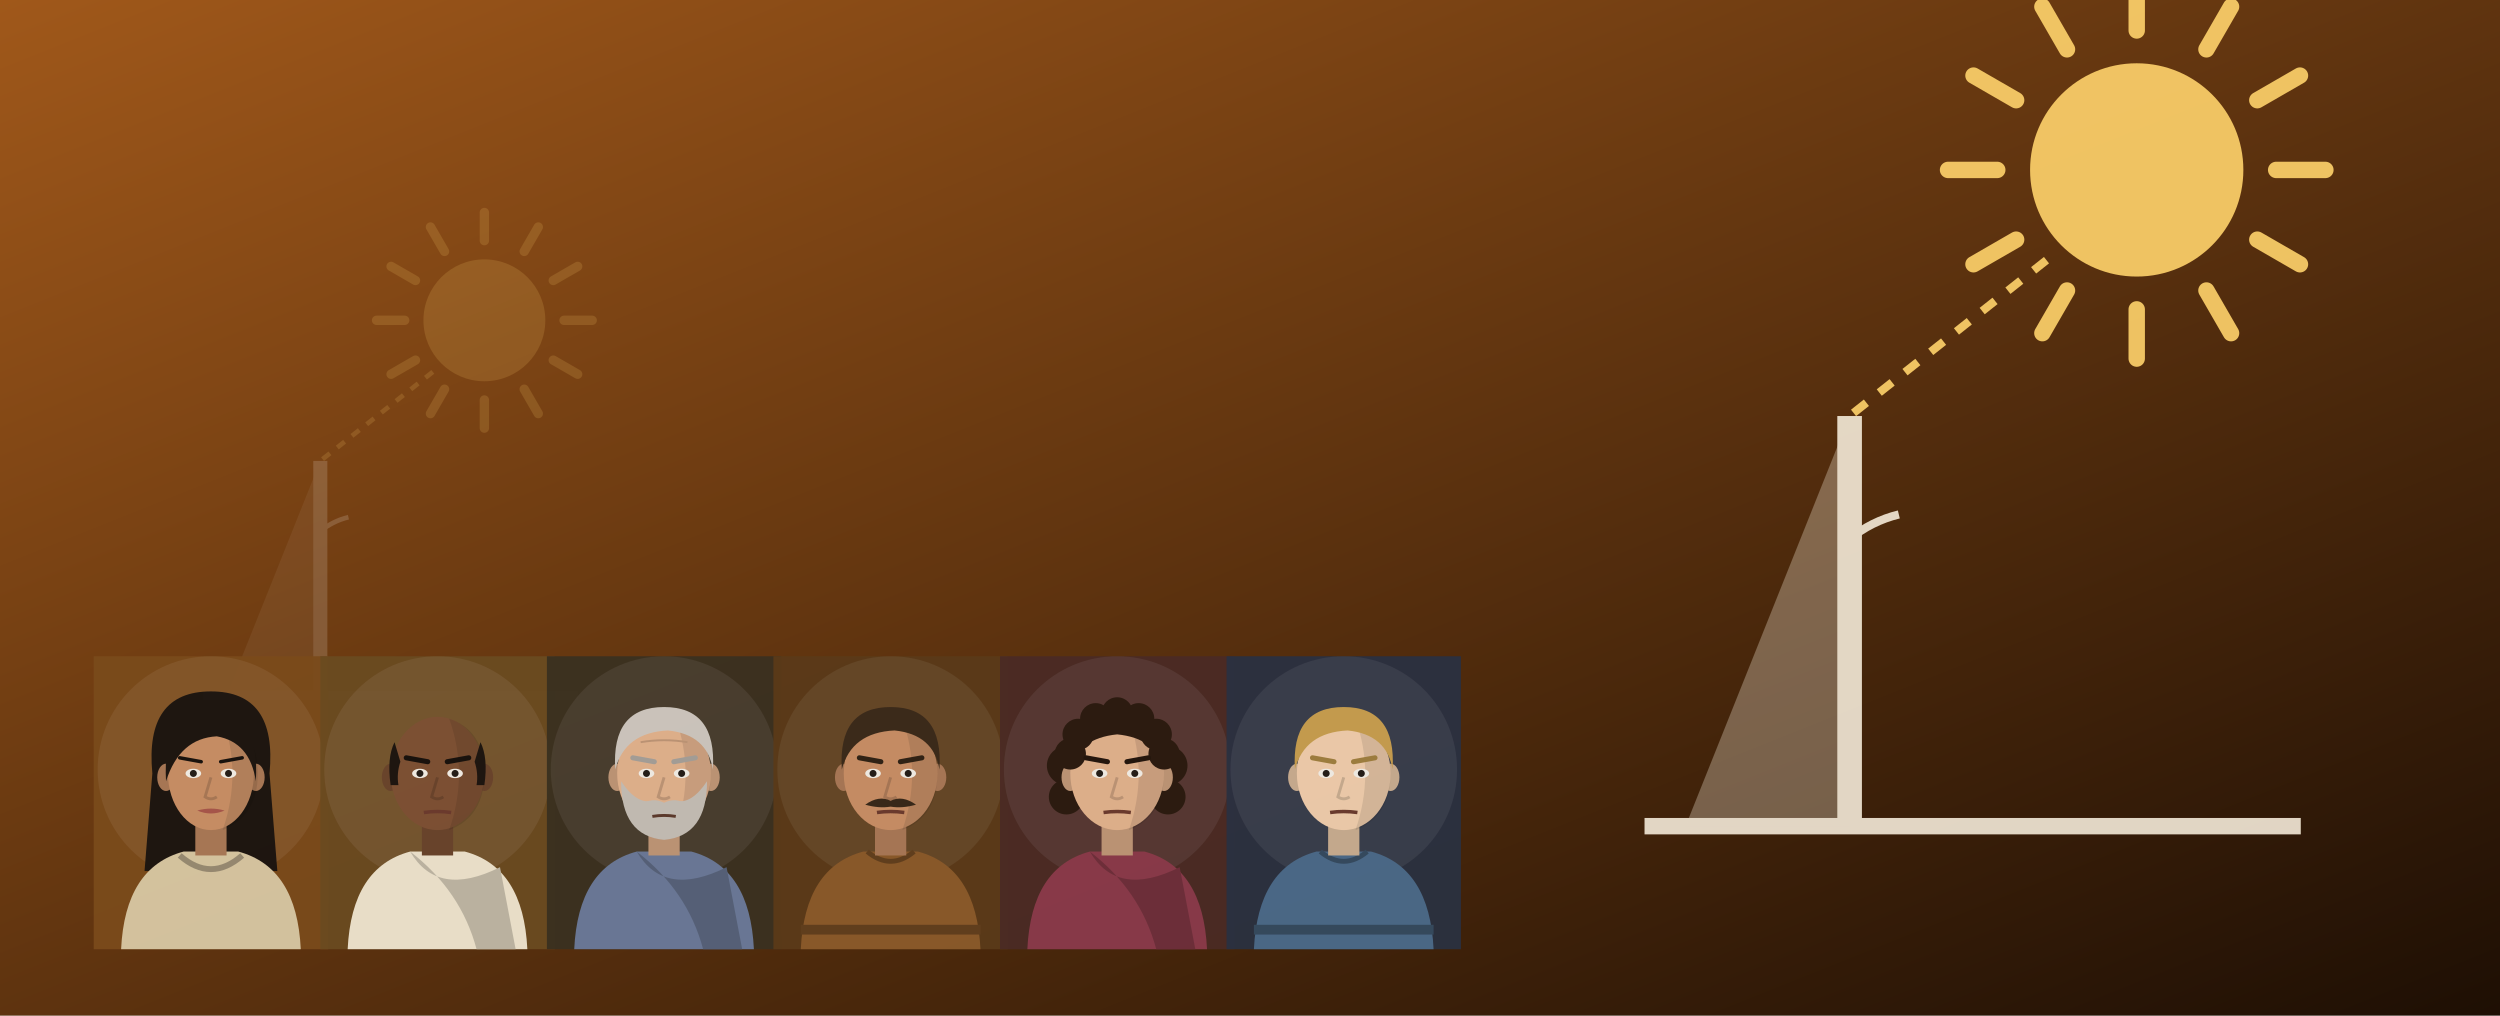
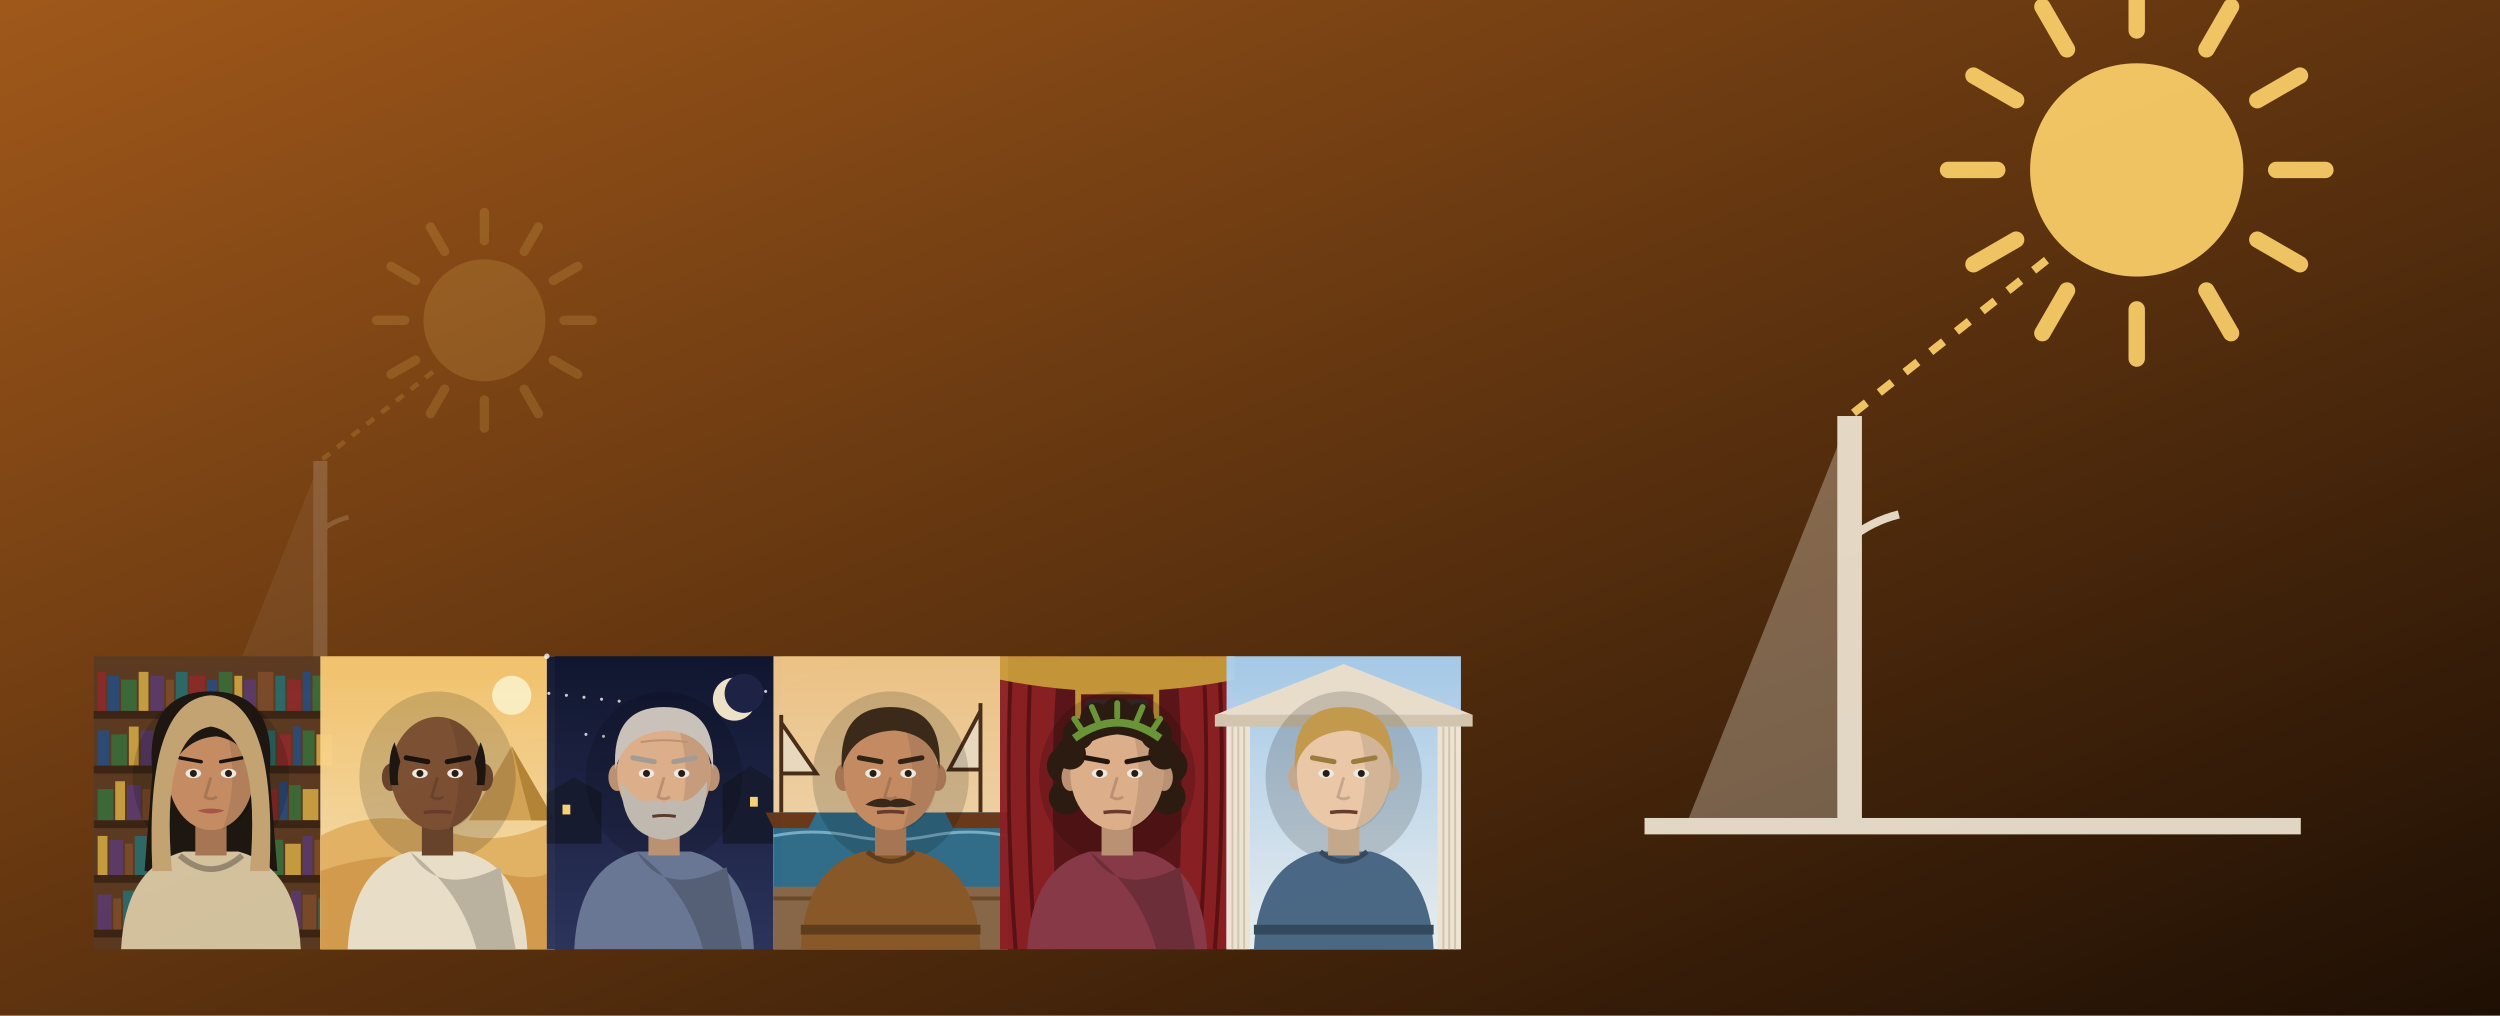
<svg xmlns="http://www.w3.org/2000/svg" viewBox="0 0 1280 520">
  <style>.fx{transform-box:fill-box;transform-origin:center}.tw{animation:tw 3s ease-in-out infinite}.pu{animation:pu 4s ease-in-out infinite}@keyframes tw{50%{opacity:.25}}@keyframes pu{50%{opacity:.55}}@keyframes spin{to{transform:rotate(360deg)}}@media (prefers-reduced-motion:reduce){*{animation:none!important}}</style>
  <defs>
    <linearGradient id="bsombrasiena" x1="0" y1="0" x2="1" y2="1">
      <stop offset="0" stop-color="#a0581a" />
      <stop offset="1" stop-color="#1e0f04" />
    </linearGradient>
  </defs>
  <rect width="1280" height="520" fill="url(#bsombrasiena)" />
  <g transform="translate(800,-60) scale(2.1)" opacity=".9">
    <circle cx="140" cy="70" r="26" fill="#ffd36b" />
    <path d="M174.0 70.0L186.0 70.0" stroke="#ffd36b" stroke-width="4" stroke-linecap="round" />
    <path d="M169.4 87.0L179.8 93.0" stroke="#ffd36b" stroke-width="4" stroke-linecap="round" />
    <path d="M157.0 99.4L163.0 109.8" stroke="#ffd36b" stroke-width="4" stroke-linecap="round" />
    <path d="M140.0 104.0L140.0 116.0" stroke="#ffd36b" stroke-width="4" stroke-linecap="round" />
    <path d="M123.0 99.4L117.0 109.8" stroke="#ffd36b" stroke-width="4" stroke-linecap="round" />
    <path d="M110.6 87.0L100.2 93.0" stroke="#ffd36b" stroke-width="4" stroke-linecap="round" />
    <path d="M106.0 70.0L94.0 70.0" stroke="#ffd36b" stroke-width="4" stroke-linecap="round" />
    <path d="M110.6 53.0L100.2 47.0" stroke="#ffd36b" stroke-width="4" stroke-linecap="round" />
    <path d="M123.0 40.6L117.0 30.2" stroke="#ffd36b" stroke-width="4" stroke-linecap="round" />
    <path d="M140.0 36.0L140.0 24.0" stroke="#ffd36b" stroke-width="4" stroke-linecap="round" />
    <path d="M157.0 40.6L163.0 30.2" stroke="#ffd36b" stroke-width="4" stroke-linecap="round" />
    <path d="M169.4 53.0L179.8 47.0" stroke="#ffd36b" stroke-width="4" stroke-linecap="round" />
    <path d="M20 230H180" stroke="#f4ead8" stroke-width="4" />
    <path d="M70 230V130" stroke="#f4ead8" stroke-width="6" />
    <path d="M70 230L30 230L70 130Z" fill="#f4ead8" opacity=".35" />
    <path d="M118 92 L70 130" stroke="#ffd36b" stroke-width="2" stroke-dasharray="4 4" />
    <path d="M70 160 A30 30 0 0 1 82 154" stroke="#f4ead8" stroke-width="2" fill="none" />
  </g>
  <g transform="translate(80,80) scale(1.2)" opacity=".16">
    <circle cx="140" cy="70" r="26" fill="#ffd36b" />
    <path d="M174.0 70.0L186.0 70.0" stroke="#ffd36b" stroke-width="4" stroke-linecap="round" />
    <path d="M169.4 87.0L179.8 93.0" stroke="#ffd36b" stroke-width="4" stroke-linecap="round" />
    <path d="M157.0 99.4L163.0 109.8" stroke="#ffd36b" stroke-width="4" stroke-linecap="round" />
    <path d="M140.0 104.0L140.0 116.0" stroke="#ffd36b" stroke-width="4" stroke-linecap="round" />
    <path d="M123.0 99.4L117.0 109.8" stroke="#ffd36b" stroke-width="4" stroke-linecap="round" />
    <path d="M110.6 87.0L100.2 93.0" stroke="#ffd36b" stroke-width="4" stroke-linecap="round" />
    <path d="M106.0 70.0L94.0 70.0" stroke="#ffd36b" stroke-width="4" stroke-linecap="round" />
    <path d="M110.6 53.0L100.2 47.0" stroke="#ffd36b" stroke-width="4" stroke-linecap="round" />
    <path d="M123.0 40.6L117.0 30.2" stroke="#ffd36b" stroke-width="4" stroke-linecap="round" />
    <path d="M140.0 36.0L140.0 24.0" stroke="#ffd36b" stroke-width="4" stroke-linecap="round" />
    <path d="M157.0 40.6L163.0 30.2" stroke="#ffd36b" stroke-width="4" stroke-linecap="round" />
    <path d="M169.4 53.0L179.8 47.0" stroke="#ffd36b" stroke-width="4" stroke-linecap="round" />
    <path d="M20 230H180" stroke="#fff" stroke-width="4" />
    <path d="M70 230V130" stroke="#fff" stroke-width="6" />
    <path d="M70 230L30 230L70 130Z" fill="#fff" opacity=".35" />
    <path d="M118 92 L70 130" stroke="#ffd36b" stroke-width="2" stroke-dasharray="4 4" />
    <path d="M70 160 A30 30 0 0 1 82 154" stroke="#fff" stroke-width="2" fill="none" />
  </g>
  <g transform="translate(48,336) scale(1)" opacity=".95">
-     <rect width="120" height="150" fill="#7a4a1a" />
-     <circle cx="60" cy="58" r="58" fill="#fff" opacity=".07" />
+     <rect width="120" height="150" fill="#5a3a22" />
+     <rect x="2" y="8" width="4" height="20" fill="#8a2a2a" transform="translate(0,0)" />
+     <rect x="7" y="8" width="6" height="18" fill="#2a4a7a" transform="translate(0,2)" />
+     <rect x="14" y="8" width="8" height="16" fill="#3a6a3a" transform="translate(0,4)" />
+     <rect x="23" y="8" width="5" height="20" fill="#c8a040" transform="translate(0,0)" />
+     <rect x="29" y="8" width="7" height="18" fill="#5a3a6a" transform="translate(0,2)" />
+     <rect x="37" y="8" width="4" height="16" fill="#7a4a2a" transform="translate(0,4)" />
+     <rect x="42" y="8" width="6" height="20" fill="#2a6a6a" transform="translate(0,0)" />
+     <rect x="49" y="8" width="8" height="18" fill="#8a2a2a" transform="translate(0,2)" />
+     <rect x="58" y="8" width="5" height="16" fill="#2a4a7a" transform="translate(0,4)" />
+     <rect x="64" y="8" width="7" height="20" fill="#3a6a3a" transform="translate(0,0)" />
+     <rect x="72" y="8" width="4" height="18" fill="#c8a040" transform="translate(0,2)" />
+     <rect x="77" y="8" width="6" height="16" fill="#5a3a6a" transform="translate(0,4)" />
+     <rect x="84" y="8" width="8" height="20" fill="#7a4a2a" transform="translate(0,0)" />
+     <rect x="93" y="8" width="5" height="18" fill="#2a6a6a" transform="translate(0,2)" />
+     <rect x="99" y="8" width="7" height="16" fill="#8a2a2a" transform="translate(0,4)" />
+     <rect x="107" y="8" width="4" height="20" fill="#2a4a7a" transform="translate(0,0)" />
+     <rect x="112" y="8" width="6" height="18" fill="#3a6a3a" transform="translate(0,2)" />
+     <rect x="0" y="28" width="120" height="4" fill="#3a2414" />
+     <rect x="2" y="36" width="6" height="18" fill="#2a4a7a" transform="translate(0,2)" />
+     <rect x="9" y="36" width="8" height="16" fill="#3a6a3a" transform="translate(0,4)" />
+     <rect x="18" y="36" width="5" height="20" fill="#c8a040" transform="translate(0,0)" />
+     <rect x="24" y="36" width="7" height="18" fill="#5a3a6a" transform="translate(0,2)" />
+     <rect x="32" y="36" width="4" height="16" fill="#7a4a2a" transform="translate(0,4)" />
+     <rect x="37" y="36" width="6" height="20" fill="#2a6a6a" transform="translate(0,0)" />
+     <rect x="44" y="36" width="8" height="18" fill="#8a2a2a" transform="translate(0,2)" />
+     <rect x="53" y="36" width="5" height="16" fill="#2a4a7a" transform="translate(0,4)" />
+     <rect x="59" y="36" width="7" height="20" fill="#3a6a3a" transform="translate(0,0)" />
+     <rect x="67" y="36" width="4" height="18" fill="#c8a040" transform="translate(0,2)" />
+     <rect x="72" y="36" width="6" height="16" fill="#5a3a6a" transform="translate(0,4)" />
+     <rect x="79" y="36" width="8" height="20" fill="#7a4a2a" transform="translate(0,0)" />
+     <rect x="88" y="36" width="5" height="18" fill="#2a6a6a" transform="translate(0,2)" />
+     <rect x="94" y="36" width="7" height="16" fill="#8a2a2a" transform="translate(0,4)" />
+     <rect x="102" y="36" width="4" height="20" fill="#2a4a7a" transform="translate(0,0)" />
+     <rect x="107" y="36" width="6" height="18" fill="#3a6a3a" transform="translate(0,2)" />
+     <rect x="114" y="36" width="8" height="16" fill="#c8a040" transform="translate(0,4)" />
+     <rect x="0" y="56" width="120" height="4" fill="#3a2414" />
+     <rect x="2" y="64" width="8" height="16" fill="#3a6a3a" transform="translate(0,4)" />
+     <rect x="11" y="64" width="5" height="20" fill="#c8a040" transform="translate(0,0)" />
+     <rect x="17" y="64" width="7" height="18" fill="#5a3a6a" transform="translate(0,2)" />
+     <rect x="25" y="64" width="4" height="16" fill="#7a4a2a" transform="translate(0,4)" />
+     <rect x="30" y="64" width="6" height="20" fill="#2a6a6a" transform="translate(0,0)" />
+     <rect x="37" y="64" width="8" height="18" fill="#8a2a2a" transform="translate(0,2)" />
+     <rect x="46" y="64" width="5" height="16" fill="#2a4a7a" transform="translate(0,4)" />
+     <rect x="52" y="64" width="7" height="20" fill="#3a6a3a" transform="translate(0,0)" />
+     <rect x="60" y="64" width="4" height="18" fill="#c8a040" transform="translate(0,2)" />
+     <rect x="65" y="64" width="6" height="16" fill="#5a3a6a" transform="translate(0,4)" />
+     <rect x="72" y="64" width="8" height="20" fill="#7a4a2a" transform="translate(0,0)" />
+     <rect x="81" y="64" width="5" height="18" fill="#2a6a6a" transform="translate(0,2)" />
+     <rect x="87" y="64" width="7" height="16" fill="#8a2a2a" transform="translate(0,4)" />
+     <rect x="95" y="64" width="4" height="20" fill="#2a4a7a" transform="translate(0,0)" />
+     <rect x="100" y="64" width="6" height="18" fill="#3a6a3a" transform="translate(0,2)" />
+     <rect x="107" y="64" width="8" height="16" fill="#c8a040" transform="translate(0,4)" />
+     <rect x="116" y="64" width="5" height="20" fill="#5a3a6a" transform="translate(0,0)" />
+     <rect x="0" y="84" width="120" height="4" fill="#3a2414" />
+     <rect x="2" y="92" width="5" height="20" fill="#c8a040" transform="translate(0,0)" />
+     <rect x="8" y="92" width="7" height="18" fill="#5a3a6a" transform="translate(0,2)" />
+     <rect x="16" y="92" width="4" height="16" fill="#7a4a2a" transform="translate(0,4)" />
+     <rect x="21" y="92" width="6" height="20" fill="#2a6a6a" transform="translate(0,0)" />
+     <rect x="28" y="92" width="8" height="18" fill="#8a2a2a" transform="translate(0,2)" />
+     <rect x="37" y="92" width="5" height="16" fill="#2a4a7a" transform="translate(0,4)" />
+     <rect x="43" y="92" width="7" height="20" fill="#3a6a3a" transform="translate(0,0)" />
+     <rect x="51" y="92" width="4" height="18" fill="#c8a040" transform="translate(0,2)" />
+     <rect x="56" y="92" width="6" height="16" fill="#5a3a6a" transform="translate(0,4)" />
+     <rect x="63" y="92" width="8" height="20" fill="#7a4a2a" transform="translate(0,0)" />
+     <rect x="72" y="92" width="5" height="18" fill="#2a6a6a" transform="translate(0,2)" />
+     <rect x="78" y="92" width="7" height="16" fill="#8a2a2a" transform="translate(0,4)" />
+     <rect x="86" y="92" width="4" height="20" fill="#2a4a7a" transform="translate(0,0)" />
+     <rect x="91" y="92" width="6" height="18" fill="#3a6a3a" transform="translate(0,2)" />
+     <rect x="98" y="92" width="8" height="16" fill="#c8a040" transform="translate(0,4)" />
+     <rect x="107" y="92" width="5" height="20" fill="#5a3a6a" transform="translate(0,0)" />
+     <rect x="113" y="92" width="7" height="18" fill="#7a4a2a" transform="translate(0,2)" />
+     <rect x="0" y="112" width="120" height="4" fill="#3a2414" />
+     <rect x="2" y="120" width="7" height="18" fill="#5a3a6a" transform="translate(0,2)" />
+     <rect x="10" y="120" width="4" height="16" fill="#7a4a2a" transform="translate(0,4)" />
+     <rect x="15" y="120" width="6" height="20" fill="#2a6a6a" transform="translate(0,0)" />
+     <rect x="22" y="120" width="8" height="18" fill="#8a2a2a" transform="translate(0,2)" />
+     <rect x="31" y="120" width="5" height="16" fill="#2a4a7a" transform="translate(0,4)" />
+     <rect x="37" y="120" width="7" height="20" fill="#3a6a3a" transform="translate(0,0)" />
+     <rect x="45" y="120" width="4" height="18" fill="#c8a040" transform="translate(0,2)" />
+     <rect x="50" y="120" width="6" height="16" fill="#5a3a6a" transform="translate(0,4)" />
+     <rect x="57" y="120" width="8" height="20" fill="#7a4a2a" transform="translate(0,0)" />
+     <rect x="66" y="120" width="5" height="18" fill="#2a6a6a" transform="translate(0,2)" />
+     <rect x="72" y="120" width="7" height="16" fill="#8a2a2a" transform="translate(0,4)" />
+     <rect x="80" y="120" width="4" height="20" fill="#2a4a7a" transform="translate(0,0)" />
+     <rect x="85" y="120" width="6" height="18" fill="#3a6a3a" transform="translate(0,2)" />
+     <rect x="92" y="120" width="8" height="16" fill="#c8a040" transform="translate(0,4)" />
+     <rect x="101" y="120" width="5" height="20" fill="#5a3a6a" transform="translate(0,0)" />
+     <rect x="107" y="120" width="7" height="18" fill="#7a4a2a" transform="translate(0,2)" />
+     <rect x="115" y="120" width="4" height="16" fill="#2a6a6a" transform="translate(0,4)" />
+     <rect x="0" y="140" width="120" height="4" fill="#3a2414" />
+     <ellipse cx="60" cy="62" rx="40" ry="44" fill="#000" opacity=".16" />
    <path d="M30 60 Q26 18 60 18 Q94 18 90 60 L94 110 H26Z" fill="#1a1410" />
    <path d="M14 150 Q16 108 46 100 H74 Q104 108 106 150Z" fill="#d8c8a4" />
    <path d="M44 102 Q60 116 76 102" stroke="#978c73" stroke-width="3" fill="none" />
    <rect x="52" y="86" width="16" height="16" fill="#a97957" />
    <ellipse cx="37" cy="62" rx="4.5" ry="7" fill="#a97957" />
    <ellipse cx="83" cy="62" rx="4.5" ry="7" fill="#a97957" />
    <ellipse cx="60" cy="60" rx="22" ry="29" fill="#c99067" />
    <path d="M66 32 Q84 38 84 60 Q84 82 66 89 Q76 60 66 32Z" fill="#000" opacity=".1" />
    <path d="M37 64 Q35 28 60 28 Q85 28 83 64 Q80 44 63 41 Q44 42 37 64Z" fill="#1a1410" />
    <path d="M44 52 L55 54 M65 54 L76 52" stroke="#15100d" stroke-width="1.8" stroke-linecap="round" />
    <ellipse cx="51" cy="60" rx="4" ry="2.4" fill="#f4f1ea" />
    <circle cx="51" cy="60" r="1.8" fill="#221c18" />
    <ellipse cx="69" cy="60" rx="4" ry="2.4" fill="#f4f1ea" />
    <circle cx="69" cy="60" r="1.8" fill="#221c18" />
    <path d="M60 62 L57 72 Q60 74 63 72" fill="none" stroke="#a97957" stroke-width="1.5" />
    <path d="M53 79 Q60 77 67 79 Q60 82 53 79Z" fill="#a8564c" />
+     <path d="M30 110 Q26 22 60 20 Q94 22 90 110 L80 110 Q86 40 60 36 Q34 40 40 110Z" fill="#c8a878" />
  </g>
  <g transform="translate(164,336) scale(1)" opacity=".95">
-     <rect width="120" height="150" fill="#6a4a20" />
-     <circle cx="60" cy="58" r="58" fill="#fff" opacity=".07" />
+     <defs>
+       <linearGradient id="s59" x1="0" y1="0" x2="0" y2="1">
+         <stop offset="0" stop-color="#f8c870" />
+         <stop offset="1" stop-color="#fbe8c0" />
+       </linearGradient>
+     </defs>
+     <rect width="120" height="150" fill="url(#s59)" />
+     <circle cx="98" cy="20" r="10" fill="#fff4c8" />
+     <path d="M76 84 L98 46 L120 84Z" fill="#d8a858" />
+     <path d="M98 46 L120 84 H108Z" fill="#b88838" />
+     <path d="M0 92 Q30 76 60 88 T120 84 V150 H0Z" fill="#e8b868" />
+     <path d="M0 110 Q40 96 80 108 T120 104 V150 H0Z" fill="#d8a050" />
+     <ellipse cx="60" cy="62" rx="40" ry="44" fill="#000" opacity=".16" />
    <path d="M14 150 Q16 108 46 100 H74 Q104 108 106 150Z" fill="#efe6d0" />
    <path d="M46 100 Q60 124 92 108 L100 150 H80 Q72 120 46 100Z" fill="#bfb8a6" />
    <rect x="52" y="86" width="16" height="16" fill="#69442c" />
    <ellipse cx="36" cy="62" rx="4.5" ry="7" fill="#69442c" />
    <ellipse cx="84" cy="62" rx="4.5" ry="7" fill="#69442c" />
    <ellipse cx="60" cy="60" rx="24" ry="29" fill="#7d5134" />
    <path d="M66 32 Q84 38 84 60 Q84 82 66 89 Q76 60 66 32Z" fill="#000" opacity=".1" />
    <path d="M36 66 Q34 52 38 44 L41 54 Q39 60 40 66Z M84 66 Q86 52 82 44 L79 54 Q81 60 80 66Z" fill="#1a1410" />
    <path d="M44 52 L55 54 M65 54 L76 52" stroke="#15100d" stroke-width="2.6" stroke-linecap="round" />
    <ellipse cx="51" cy="60" rx="4" ry="2.4" fill="#f4f1ea" />
    <circle cx="51" cy="60" r="1.8" fill="#221c18" />
    <ellipse cx="69" cy="60" rx="4" ry="2.4" fill="#f4f1ea" />
    <circle cx="69" cy="60" r="1.8" fill="#221c18" />
    <path d="M60 62 L57 72 Q60 74 63 72" fill="none" stroke="#69442c" stroke-width="1.5" />
    <path d="M53 80 Q60 79 67 80" stroke="#6b3b2e" stroke-width="1.8" fill="none" />
  </g>
  <g transform="translate(280,336) scale(1)" opacity=".95">
-     <rect width="120" height="150" fill="#3a3020" />
-     <circle cx="60" cy="58" r="58" fill="#fff" opacity=".07" />
+     <defs>
+       <linearGradient id="s60" x1="0" y1="0" x2="0" y2="1">
+         <stop offset="0" stop-color="#0c1430" />
+         <stop offset="1" stop-color="#2a3460" />
+       </linearGradient>
+     </defs>
+     <rect width="120" height="150" fill="url(#s60)" />
+     <circle cx="0" cy="0" r="1.4" fill="#fff" opacity=".8" />
+     <circle cx="37" cy="23" r="0.8" fill="#fff" opacity=".8" />
+     <circle cx="74" cy="46" r="0.8" fill="#fff" opacity=".8" />
+     <circle cx="111" cy="69" r="1.4" fill="#fff" opacity=".8" />
+     <circle cx="28" cy="22" r="0.8" fill="#fff" opacity=".8" />
+     <circle cx="65" cy="45" r="0.8" fill="#fff" opacity=".8" />
+     <circle cx="102" cy="68" r="1.4" fill="#fff" opacity=".8" />
+     <circle cx="19" cy="21" r="0.8" fill="#fff" opacity=".8" />
+     <circle cx="56" cy="44" r="0.8" fill="#fff" opacity=".8" />
+     <circle cx="93" cy="67" r="1.4" fill="#fff" opacity=".8" />
+     <circle cx="10" cy="20" r="0.8" fill="#fff" opacity=".8" />
+     <circle cx="47" cy="43" r="0.8" fill="#fff" opacity=".8" />
+     <circle cx="84" cy="66" r="1.4" fill="#fff" opacity=".8" />
+     <circle cx="1" cy="19" r="0.8" fill="#fff" opacity=".8" />
+     <circle cx="38" cy="42" r="0.8" fill="#fff" opacity=".8" />
+     <circle cx="75" cy="65" r="1.4" fill="#fff" opacity=".8" />
+     <circle cx="112" cy="18" r="0.8" fill="#fff" opacity=".8" />
+     <circle cx="29" cy="41" r="0.8" fill="#fff" opacity=".8" />
+     <circle cx="66" cy="64" r="1.4" fill="#fff" opacity=".8" />
+     <circle cx="103" cy="17" r="0.8" fill="#fff" opacity=".8" />
+     <circle cx="20" cy="40" r="0.8" fill="#fff" opacity=".8" />
+     <circle cx="57" cy="63" r="1.4" fill="#fff" opacity=".8" />
+     <circle cx="96" cy="22" r="11" fill="#f4ead0" />
+     <circle cx="101" cy="19" r="10" fill="#1a2348" />
+     <path d="M0 96 L0 70 L14 62 L28 70 V96Z M90 96 V66 L104 56 L120 66 V96Z" fill="#141a30" />
+     <rect x="8" y="76" width="4" height="5" fill="#ffd77a" />
+     <rect x="104" y="72" width="4" height="5" fill="#ffd77a" />
+     <ellipse cx="60" cy="62" rx="40" ry="44" fill="#000" opacity=".16" />
    <path d="M14 150 Q16 108 46 100 H74 Q104 108 106 150Z" fill="#6a7a9a" />
    <path d="M46 100 Q60 124 92 108 L100 150 H80 Q72 120 46 100Z" fill="#55627b" />
    <rect x="52" y="86" width="16" height="16" fill="#bf9778" />
    <ellipse cx="36" cy="62" rx="4.5" ry="7" fill="#bf9778" />
    <ellipse cx="84" cy="62" rx="4.5" ry="7" fill="#bf9778" />
    <ellipse cx="60" cy="60" rx="24" ry="29" fill="#e3b48f" />
    <path d="M66 32 Q84 38 84 60 Q84 82 66 89 Q76 60 66 32Z" fill="#000" opacity=".1" />
    <path d="M35 58 Q33 26 60 26 Q87 26 85 58 Q82 40 62 38 Q40 39 35 58Z" fill="#cfcac2" />
    <path d="M48 44 Q60 42 72 44 M42 70 Q44 76 47 80 M78 70 Q76 76 73 80" stroke="#bf9778" stroke-width="1" fill="none" />
    <path d="M44 52 L55 54 M65 54 L76 52" stroke="#a6a29b" stroke-width="2.6" stroke-linecap="round" />
    <ellipse cx="51" cy="60" rx="4" ry="2.4" fill="#f4f1ea" />
    <circle cx="51" cy="60" r="1.8" fill="#221c18" />
    <ellipse cx="69" cy="60" rx="4" ry="2.4" fill="#f4f1ea" />
    <circle cx="69" cy="60" r="1.8" fill="#221c18" />
    <path d="M60 62 L57 72 Q60 74 63 72" fill="none" stroke="#bf9778" stroke-width="1.5" />
    <path d="M53 80 Q60 79 67 80" stroke="#6b3b2e" stroke-width="1.8" fill="none" />
    <path d="M38 64 Q38 92 60 94 Q82 92 82 64 Q74 76 66 74 Q60 78 54 74 Q46 76 38 64Z" fill="#c5c0b8" />
    <path d="M48 76 Q54 72 60 75 Q66 72 72 76 Q66 78 60 77 Q54 78 48 76Z" fill="#c5c0b8" />
    <path d="M54 82 Q60 81 66 82" stroke="#5b3a2c" stroke-width="1.5" fill="none" />
  </g>
  <g transform="translate(396,336) scale(1)" opacity=".95">
-     <rect width="120" height="150" fill="#5a3a18" />
-     <circle cx="60" cy="58" r="58" fill="#fff" opacity=".07" />
+     <defs>
+       <linearGradient id="s61" x1="0" y1="0" x2="0" y2="1">
+         <stop offset="0" stop-color="#f2c98a" />
+         <stop offset="1" stop-color="#f7e3c4" />
+       </linearGradient>
+     </defs>
+     <rect width="120" height="150" fill="url(#s61)" />
+     <rect y="80" width="120" height="70" fill="#2f6f8f" />
+     <path d="M0 92 Q20 88 40 92 T80 92 T120 92" stroke="#9cd0e6" stroke-width="1.5" fill="none" opacity=".7" />
+     <path d="M4 80 V30 M4 34 L22 60 H4Z M106 80 V24 M106 28 L90 58 H106Z" stroke="#4a2e1a" stroke-width="2" fill="#efe2c6" />
+     <path d="M-4 80 H22 L18 88 H0Z M88 80 H122 L118 88 H92Z" fill="#6a3a1a" />
+     <rect x="0" y="118" width="120" height="32" fill="#8a6a4a" />
+     <path d="M0 124 H120" stroke="#6a4a2a" stroke-width="2" />
+     <ellipse cx="60" cy="62" rx="40" ry="44" fill="#000" opacity=".16" />
    <path d="M14 150 Q16 108 46 100 H74 Q104 108 106 150Z" fill="#8a5a2a" />
    <path d="M48 100 Q60 110 72 100" stroke="#613f1d" stroke-width="2.5" fill="none" />
    <path d="M14 140 H106" stroke="#613f1d" stroke-width="5" />
    <rect x="52" y="86" width="16" height="16" fill="#a97957" />
    <ellipse cx="36" cy="62" rx="4.5" ry="7" fill="#a97957" />
    <ellipse cx="84" cy="62" rx="4.5" ry="7" fill="#a97957" />
    <ellipse cx="60" cy="60" rx="24" ry="29" fill="#c99067" />
    <path d="M66 32 Q84 38 84 60 Q84 82 66 89 Q76 60 66 32Z" fill="#000" opacity=".1" />
    <path d="M35 58 Q33 26 60 26 Q87 26 85 58 Q82 40 62 38 Q40 39 35 58Z" fill="#3a2a1a" />
    <path d="M44 52 L55 54 M65 54 L76 52" stroke="#2e2215" stroke-width="2.6" stroke-linecap="round" />
    <ellipse cx="51" cy="60" rx="4" ry="2.4" fill="#f4f1ea" />
    <circle cx="51" cy="60" r="1.8" fill="#221c18" />
    <ellipse cx="69" cy="60" rx="4" ry="2.4" fill="#f4f1ea" />
    <circle cx="69" cy="60" r="1.8" fill="#221c18" />
    <path d="M60 62 L57 72 Q60 74 63 72" fill="none" stroke="#a97957" stroke-width="1.5" />
    <path d="M53 80 Q60 79 67 80" stroke="#6b3b2e" stroke-width="1.8" fill="none" />
    <path d="M47 76 Q54 71 60 74 Q66 71 73 76 Q66 78 60 77 Q54 78 47 76Z" fill="#372819" />
  </g>
  <g transform="translate(512,336) scale(1)" opacity=".95">
-     <rect width="120" height="150" fill="#4a2a24" />
-     <circle cx="60" cy="58" r="58" fill="#fff" opacity=".07" />
+     <rect width="120" height="150" fill="#5a1418" />
+     <path d="M0 0 H30 Q24 60 30 150 H0Z M120 0 H90 Q96 60 90 150 H120Z" fill="#8a1e24" />
+     <path d="M6 0 Q2 70 8 150 M16 0 Q12 70 18 150 M104 0 Q108 70 102 150 M112 0 Q116 70 110 150" stroke="#5a1014" stroke-width="2" fill="none" />
+     <path d="M0 0 H120 V12 Q60 24 0 12Z" fill="#c89a3a" />
+     <rect x="40" y="18" width="40" height="30" fill="none" stroke="#c89a3a" stroke-width="3" />
+     <rect x="44" y="22" width="32" height="22" fill="#3a2a2a" />
+     <ellipse cx="60" cy="62" rx="40" ry="44" fill="#000" opacity=".16" />
    <circle cx="34" cy="56" r="10" fill="#2a1a10" />
    <circle cx="86" cy="56" r="10" fill="#2a1a10" />
    <circle cx="34" cy="72" r="9" fill="#2a1a10" />
    <circle cx="86" cy="72" r="9" fill="#2a1a10" />
    <path d="M14 150 Q16 108 46 100 H74 Q104 108 106 150Z" fill="#8a3a4a" />
    <path d="M46 100 Q60 124 92 108 L100 150 H80 Q72 120 46 100Z" fill="#6e2e3b" />
    <rect x="52" y="86" width="16" height="16" fill="#bf9778" />
    <ellipse cx="36" cy="62" rx="4.5" ry="7" fill="#bf9778" />
    <ellipse cx="84" cy="62" rx="4.5" ry="7" fill="#bf9778" />
    <ellipse cx="60" cy="60" rx="24" ry="29" fill="#e3b48f" />
    <path d="M66 32 Q84 38 84 60 Q84 82 66 89 Q76 60 66 32Z" fill="#000" opacity=".1" />
    <path d="M36 58 Q34 30 60 30 Q86 30 84 58 Q80 42 60 40 Q40 42 36 58Z" fill="#2a1a10" />
    <circle cx="40" cy="40" r="8" fill="#2a1a10" />
    <circle cx="49" cy="32" r="8" fill="#2a1a10" />
    <circle cx="60" cy="29" r="8" fill="#2a1a10" />
    <circle cx="71" cy="32" r="8" fill="#2a1a10" />
    <circle cx="80" cy="40" r="8" fill="#2a1a10" />
    <circle cx="36" cy="50" r="8" fill="#2a1a10" />
    <circle cx="84" cy="50" r="8" fill="#2a1a10" />
    <path d="M44 52 L55 54 M65 54 L76 52" stroke="#22150d" stroke-width="2.6" stroke-linecap="round" />
    <ellipse cx="51" cy="60" rx="4" ry="2.4" fill="#f4f1ea" />
    <circle cx="51" cy="60" r="1.8" fill="#221c18" />
    <ellipse cx="69" cy="60" rx="4" ry="2.4" fill="#f4f1ea" />
    <circle cx="69" cy="60" r="1.8" fill="#221c18" />
    <path d="M60 62 L57 72 Q60 74 63 72" fill="none" stroke="#bf9778" stroke-width="1.5" />
    <path d="M53 80 Q60 79 67 80" stroke="#6b3b2e" stroke-width="1.8" fill="none" />
+     <path d="M38 42 Q60 26 82 42" stroke="#6a9a3a" stroke-width="4" fill="none" />
+     <path d="M42 38 l-4 -6 M50 33 l-3 -7 M60 31 v-7 M70 33 l3 -7 M78 38 l4 -6" stroke="#6a9a3a" stroke-width="3" stroke-linecap="round" />
  </g>
  <g transform="translate(628,336) scale(1)" opacity=".95">
-     <rect width="120" height="150" fill="#2a3040" />
-     <circle cx="60" cy="58" r="58" fill="#fff" opacity=".07" />
+     <defs>
+       <linearGradient id="s62" x1="0" y1="0" x2="0" y2="1">
+         <stop offset="0" stop-color="#a8d0f0" />
+         <stop offset="1" stop-color="#f0f6fa" />
+       </linearGradient>
+     </defs>
+     <rect width="120" height="150" fill="url(#s62)" />
+     <path d="M-6 30 L60 4 L126 30Z" fill="#efe6d4" />
+     <rect x="-6" y="30" width="132" height="6" fill="#d8ccb4" />
+     <g fill="#f4ecdc">
+       <rect x="0" y="36" width="12" height="114" />
+       <rect x="108" y="36" width="12" height="114" />
+     </g>
+     <g stroke="#d8ccb4" stroke-width="1">
+       <path d="M3 36 V150 M6 36 V150 M9 36 V150 M111 36 V150 M114 36 V150 M117 36 V150" />
+     </g>
+     <ellipse cx="60" cy="62" rx="40" ry="44" fill="#000" opacity=".16" />
    <path d="M14 150 Q16 108 46 100 H74 Q104 108 106 150Z" fill="#4a6a8a" />
    <path d="M48 100 Q60 110 72 100" stroke="#344a61" stroke-width="2.5" fill="none" />
    <path d="M14 140 H106" stroke="#344a61" stroke-width="5" />
    <rect x="52" y="86" width="16" height="16" fill="#caae92" />
    <ellipse cx="36" cy="62" rx="4.5" ry="7" fill="#caae92" />
    <ellipse cx="84" cy="62" rx="4.5" ry="7" fill="#caae92" />
    <ellipse cx="60" cy="60" rx="24" ry="29" fill="#f1cfae" />
    <path d="M66 32 Q84 38 84 60 Q84 82 66 89 Q76 60 66 32Z" fill="#000" opacity=".1" />
    <path d="M35 58 Q33 26 60 26 Q87 26 85 58 Q82 40 62 38 Q40 39 35 58Z" fill="#c8a050" />
    <path d="M44 52 L55 54 M65 54 L76 52" stroke="#a08040" stroke-width="2.6" stroke-linecap="round" />
    <ellipse cx="51" cy="60" rx="4" ry="2.4" fill="#f4f1ea" />
    <circle cx="51" cy="60" r="1.8" fill="#221c18" />
    <ellipse cx="69" cy="60" rx="4" ry="2.4" fill="#f4f1ea" />
    <circle cx="69" cy="60" r="1.8" fill="#221c18" />
    <path d="M60 62 L57 72 Q60 74 63 72" fill="none" stroke="#caae92" stroke-width="1.5" />
    <path d="M53 80 Q60 79 67 80" stroke="#6b3b2e" stroke-width="1.8" fill="none" />
  </g>
</svg>
